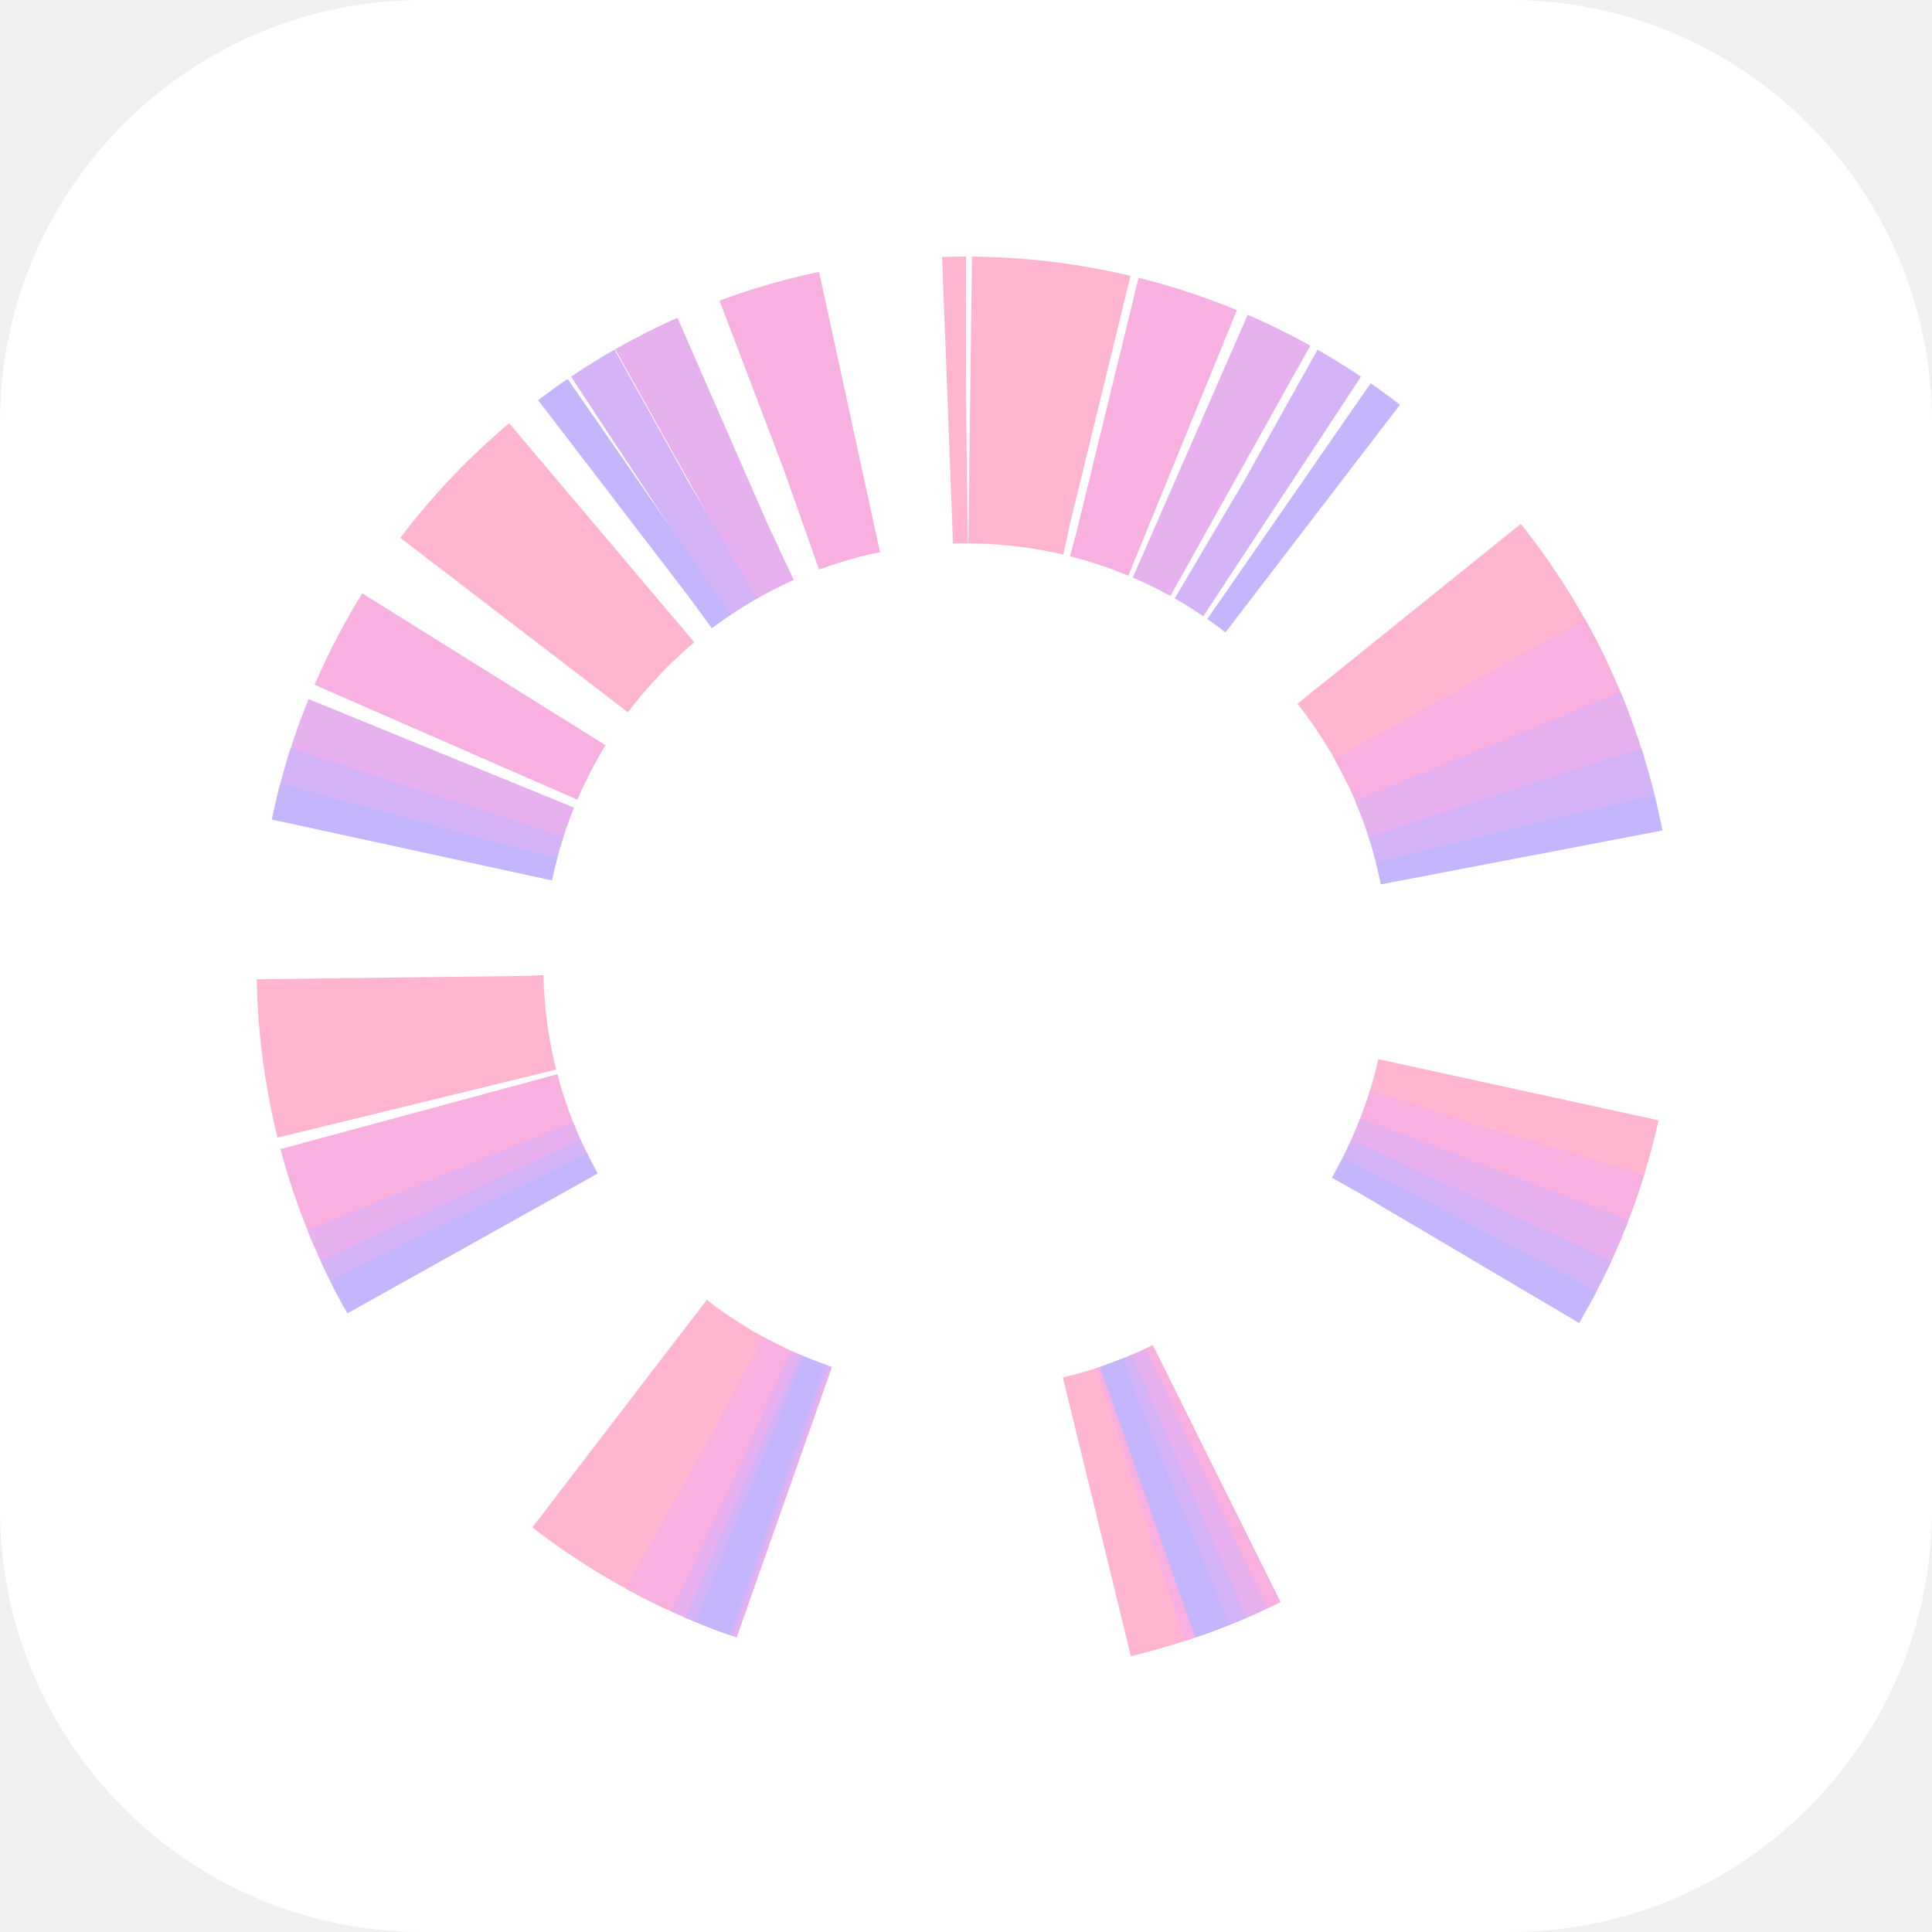
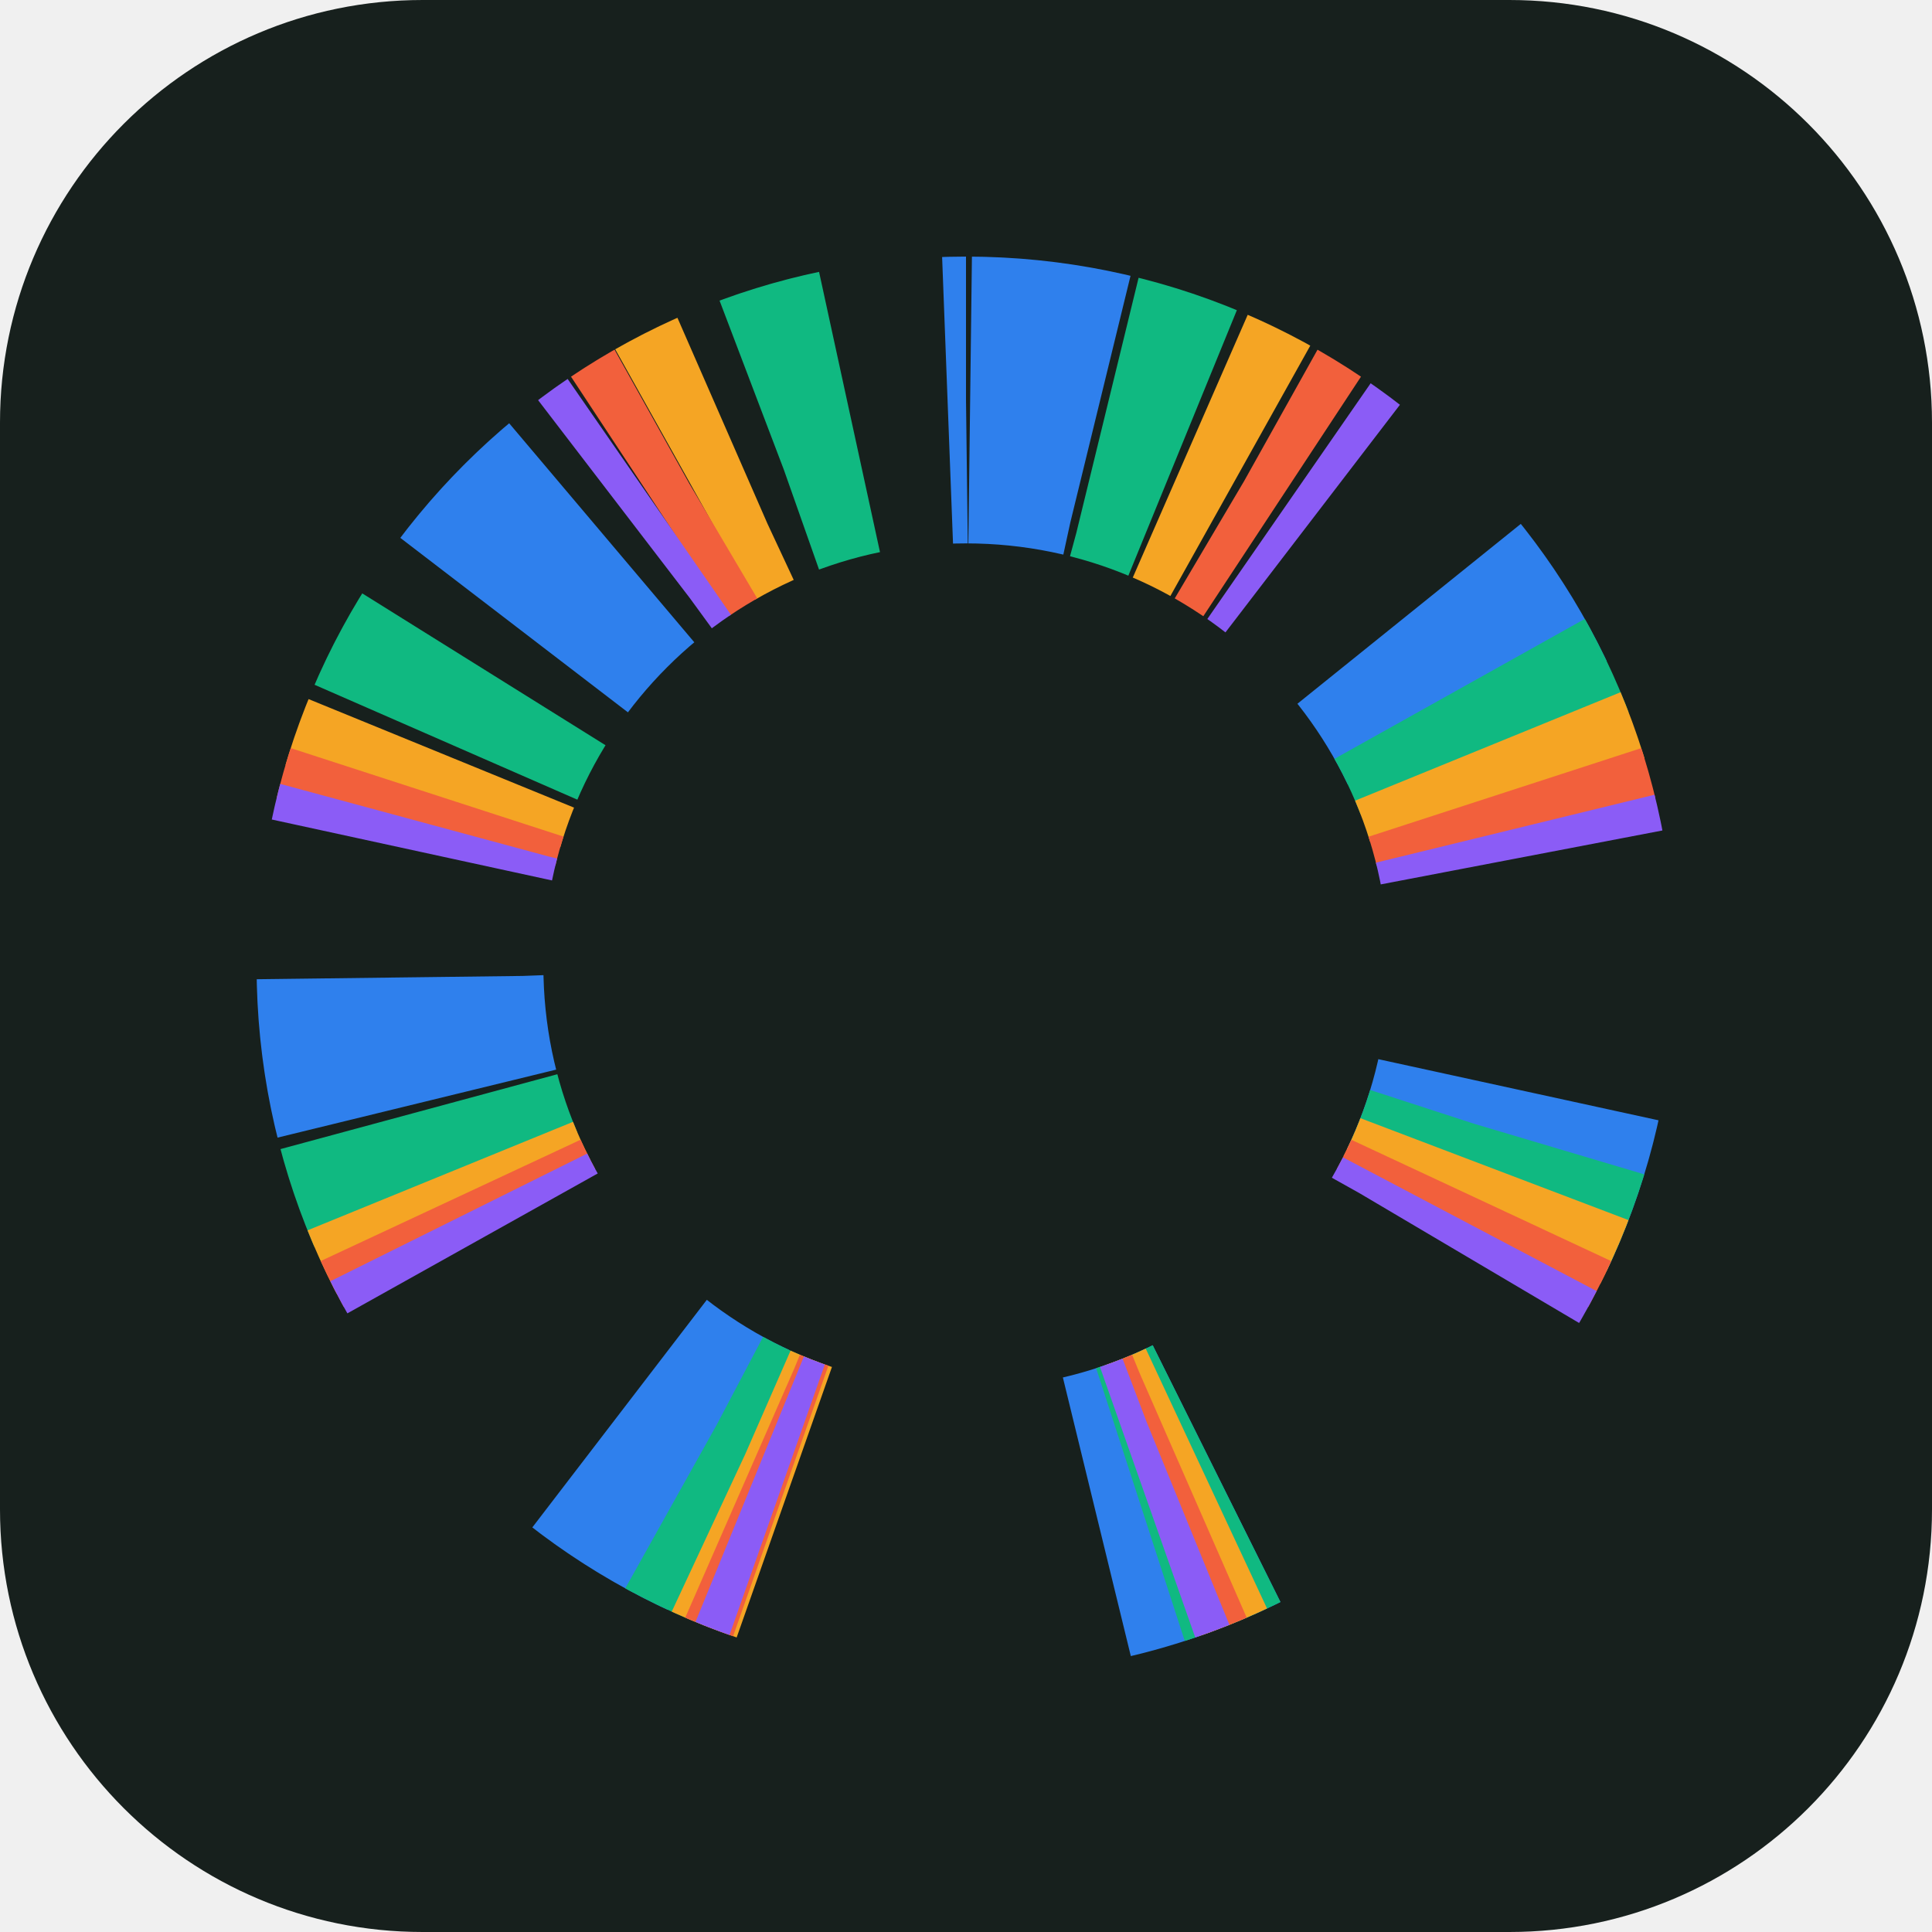
<svg xmlns="http://www.w3.org/2000/svg" viewBox="0 0 512 512">
-   <rect width="512" height="512" rx="112" fill="#ffffff" />
+   <rect width="512" height="512" rx="112" fill="#17201d" />
  <g fill="none" stroke-width="76" transform="rotate(-90 256 256)">
-     <circle cx="256" cy="256" r="150" pathLength="100" stroke="#ffb5cf" stroke-dasharray="33.8 100" stroke-dashoffset="-1.1" />
-     <circle cx="256" cy="256" r="150" pathLength="100" stroke="#f7b0e0" stroke-dasharray="21.8 100" stroke-dashoffset="-37.1" />
-     <circle cx="256" cy="256" r="150" pathLength="100" stroke="#e6b1ee" stroke-dasharray="14.8 100" stroke-dashoffset="-61.1" />
-     <circle cx="256" cy="256" r="150" pathLength="100" stroke="#d4b3f7" stroke-dasharray="10.8 100" stroke-dashoffset="-78.1" />
-     <circle cx="256" cy="256" r="150" pathLength="100" stroke="#c4b5fd" stroke-dasharray="7.8 100" stroke-dashoffset="-91.1" />
+     <circle cx="256" cy="256" r="150" pathLength="100" stroke="#2f80ed" stroke-dasharray="33.8 100" stroke-dashoffset="-1.1" />
+     <circle cx="256" cy="256" r="150" pathLength="100" stroke="#10b981" stroke-dasharray="21.8 100" stroke-dashoffset="-37.1" />
+     <circle cx="256" cy="256" r="150" pathLength="100" stroke="#f5a524" stroke-dasharray="14.8 100" stroke-dashoffset="-61.1" />
+     <circle cx="256" cy="256" r="150" pathLength="100" stroke="#f2603c" stroke-dasharray="10.8 100" stroke-dashoffset="-78.1" />
+     <circle cx="256" cy="256" r="150" pathLength="100" stroke="#8b5cf6" stroke-dasharray="7.8 100" stroke-dashoffset="-91.1" />
  </g>
</svg>
